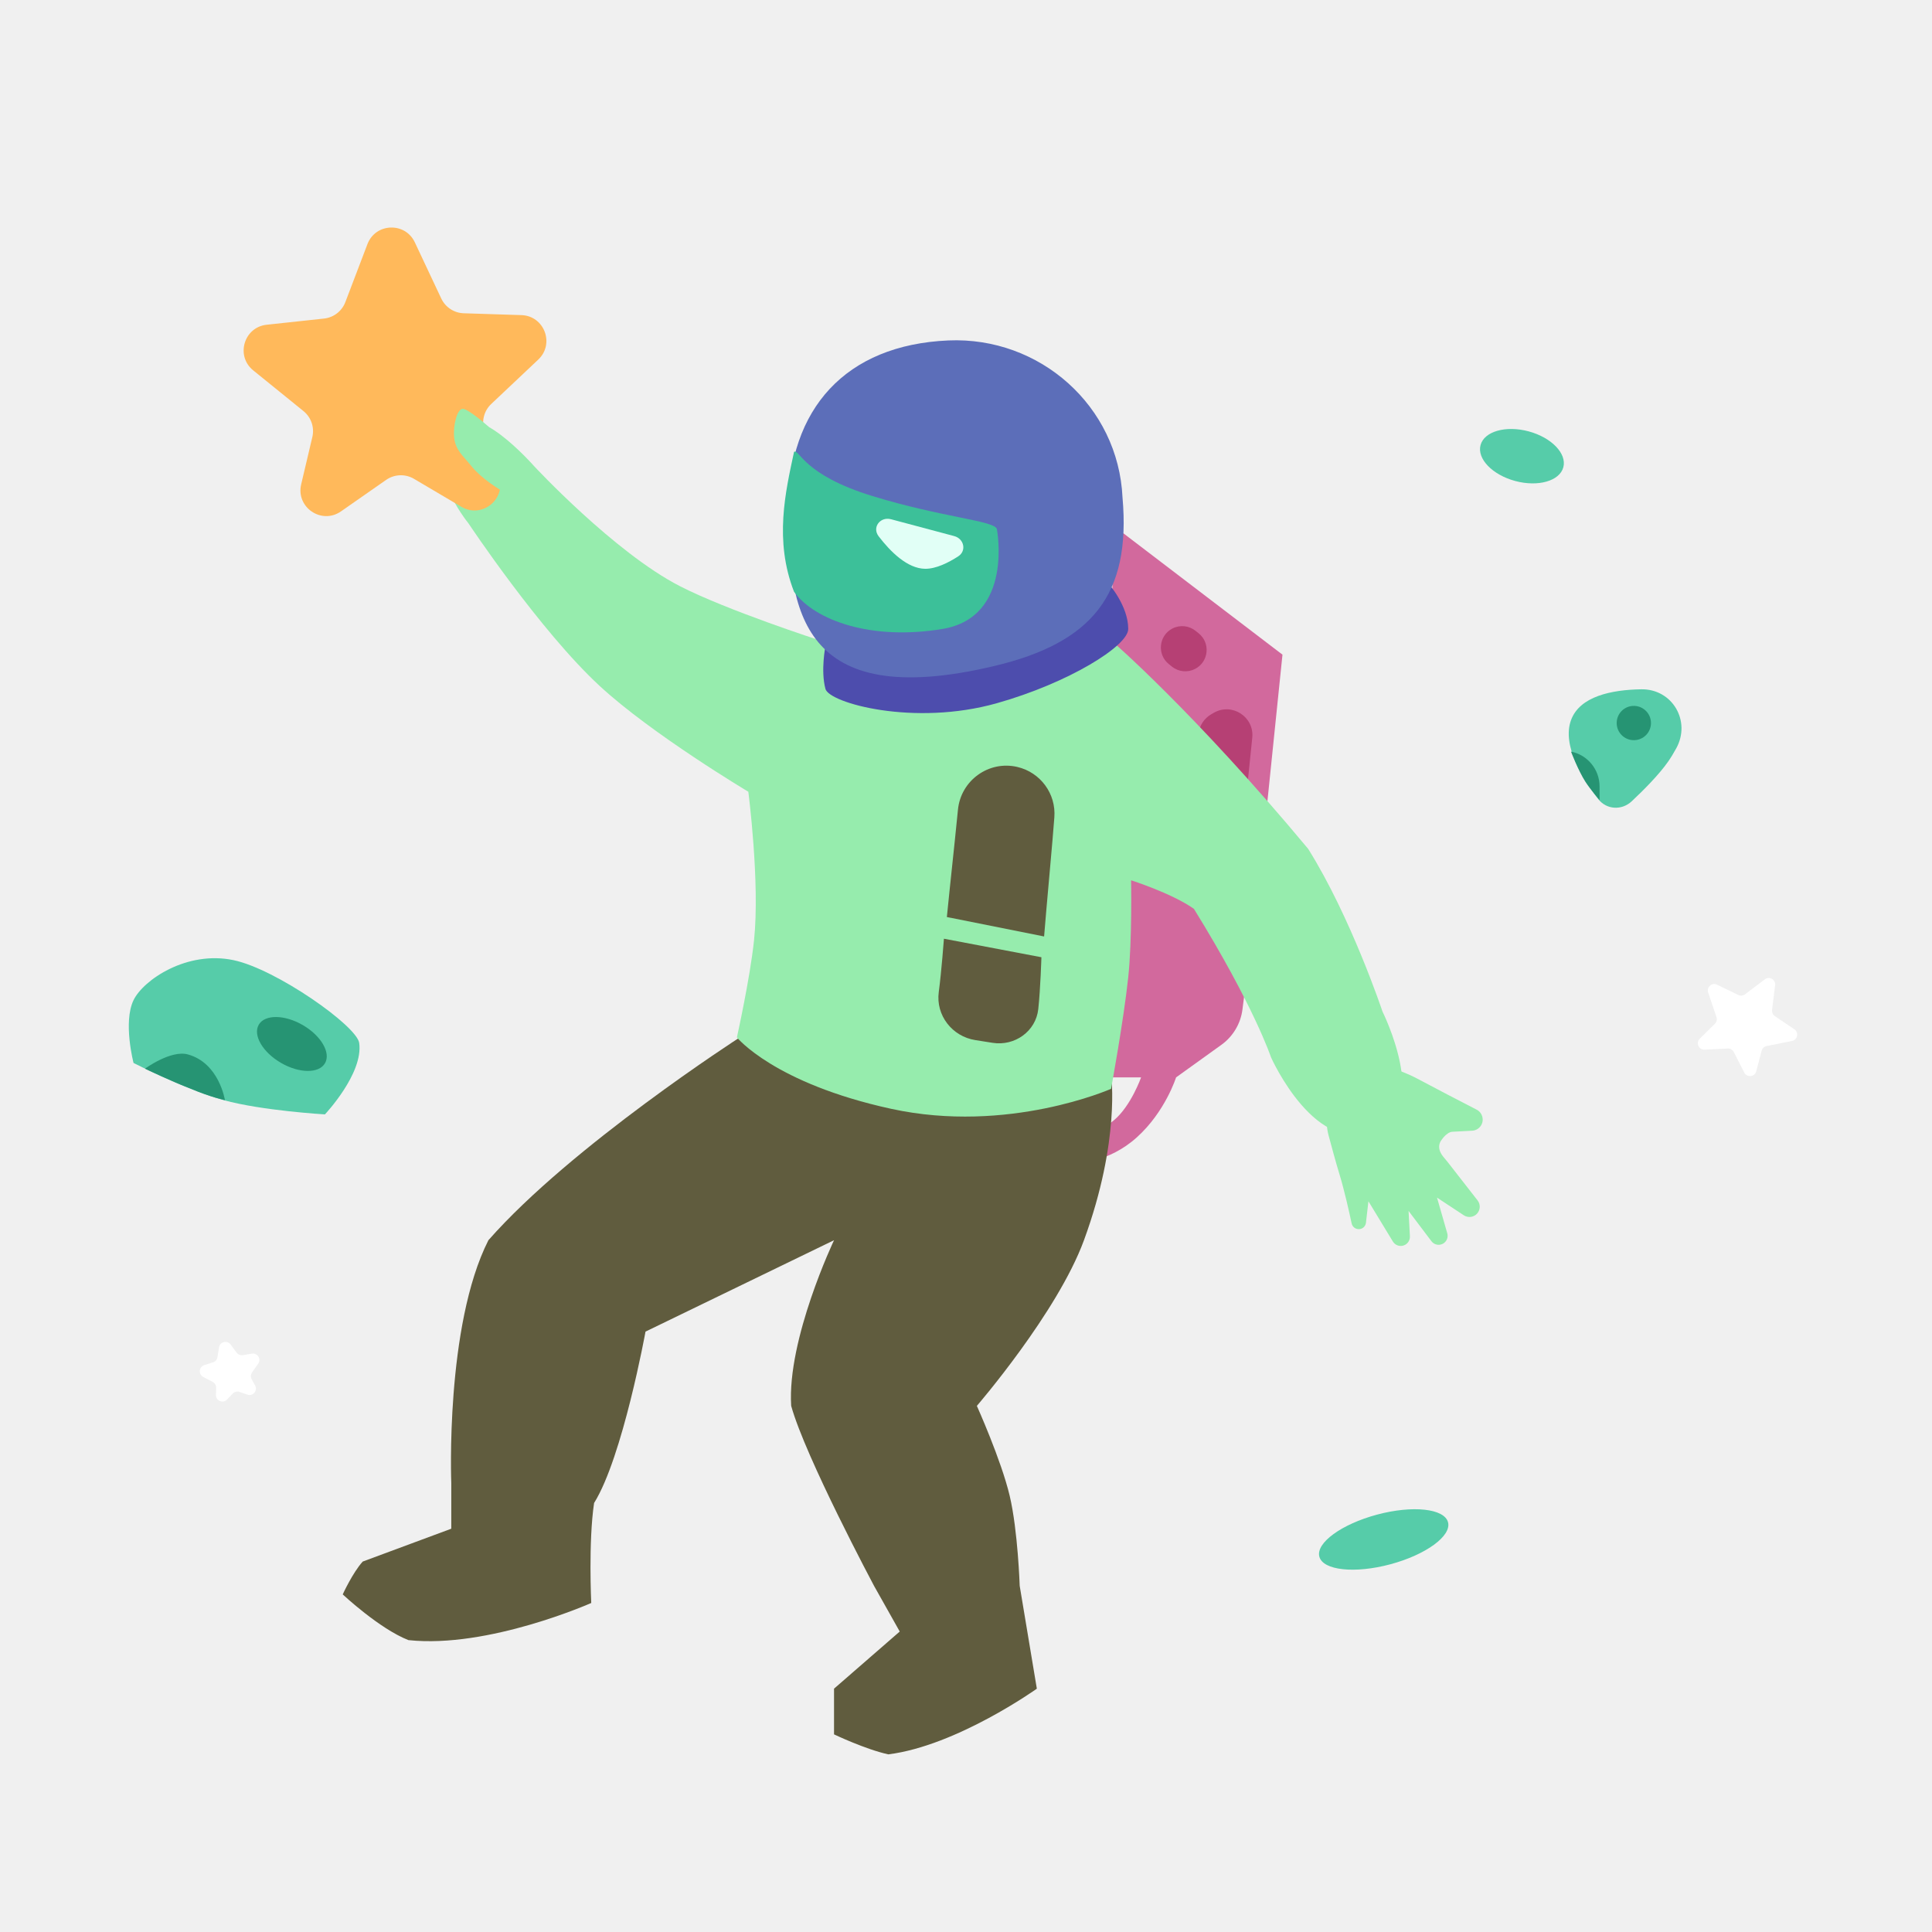
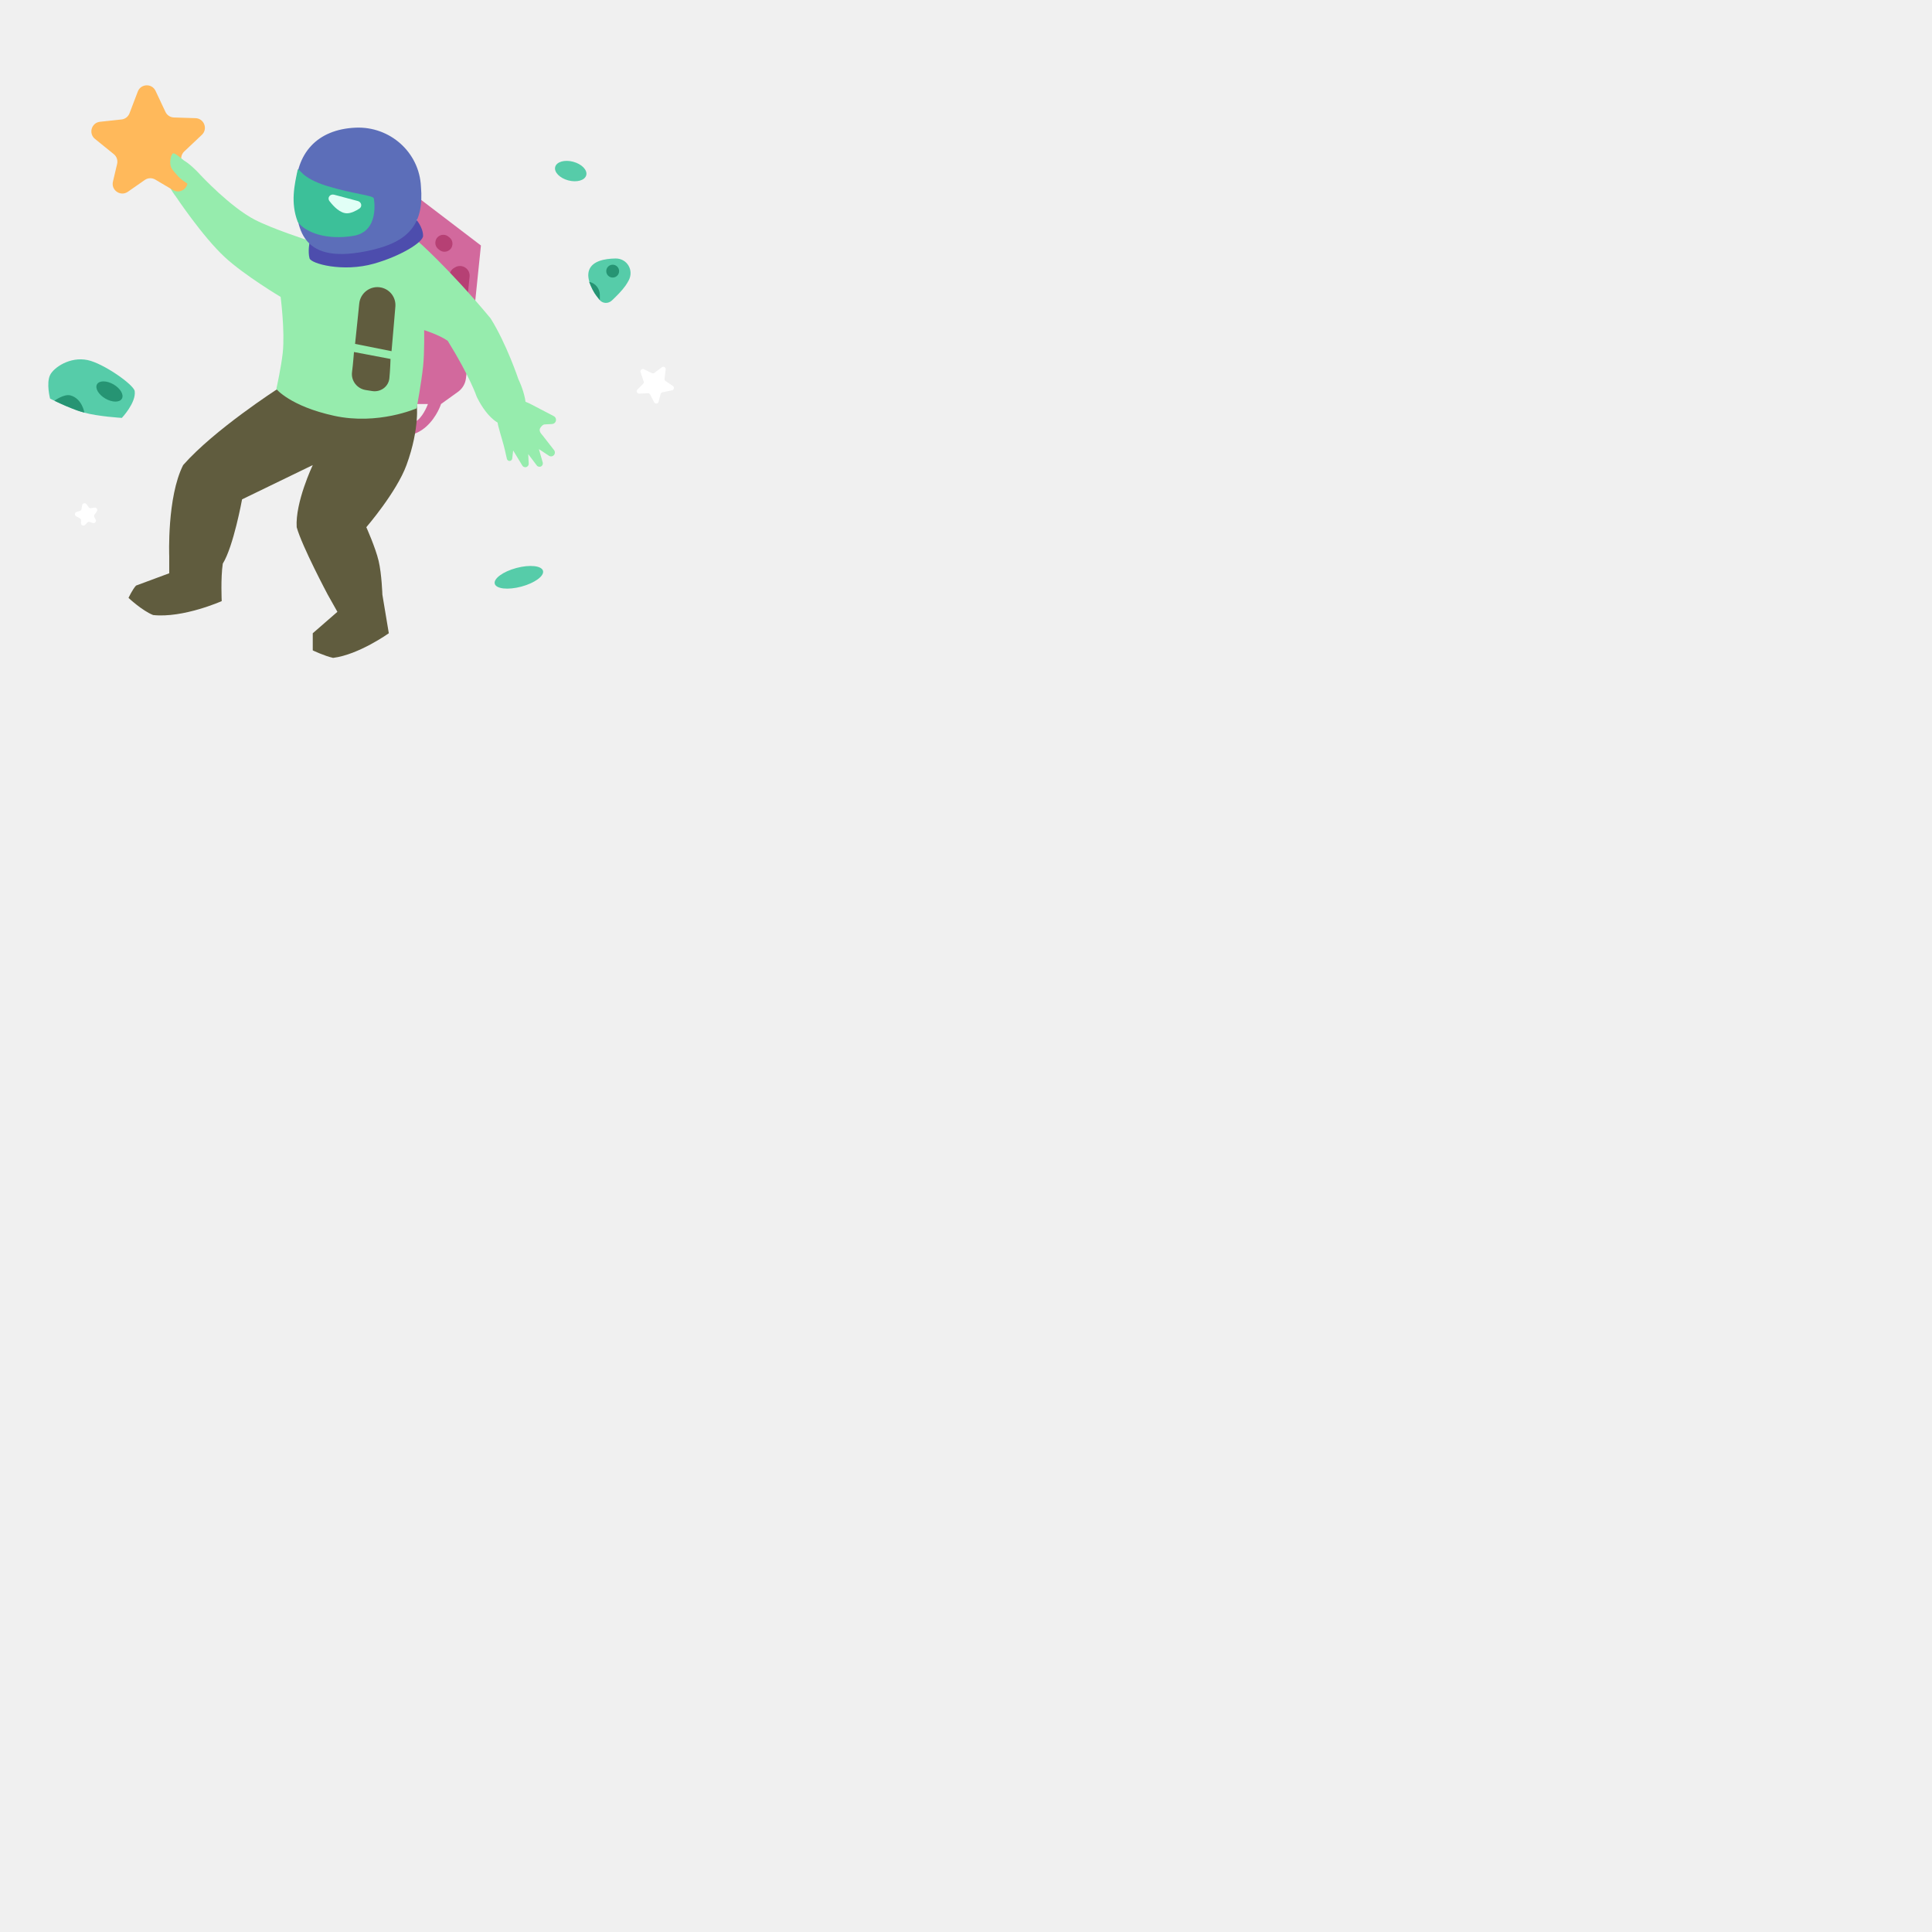
- <svg xmlns="http://www.w3.org/2000/svg" width="150" height="150" viewBox="0 0 150 150" fill="none" style="width: 400px; height: 400px;">
+ <svg xmlns="http://www.w3.org/2000/svg" fill="none" style="width: 400px; height: 400px;">
  <style>
     .astronaut1-man {animation:astronaut1-man 4s infinite;}
     @keyframes astronaut1-man {
         0%{transform: translate3d(0, -8px, 0);}
         50%{transform: translate3d(0, 8px, 0);}
         100%{transform: translate3d(0, -8px, 0);}
     }

     .astronaut1-right-star {animation:astronaut1-right-star 4s 200ms infinite;}
     .astronaut1-left-star {animation:astronaut1-right-star 4s 400ms infinite;}
     .astronaut1-right-spec {animation:astronaut1-right-star 4s 600ms infinite;}
     .astronaut1-left-spec {animation:astronaut1-right-star 4s 800ms infinite;}
     .astronaut1-bottom-spec {animation:astronaut1-right-star 4s 300ms infinite;}
     .astronaut1-right-rock {animation:astronaut1-right-star 4s 1s infinite;}
     .astronaut1-left-rock {animation:astronaut1-right-star 4s 1200ms infinite;}
     @keyframes astronaut1-right-star {
         0%{transform: translate3d(0, 0, 0);}
         50%{transform: translate3d(0, 10px, 0);}
         100%{transform: translate3d(0, 0, 0);}
     }
     
     @media (prefers-reduced-motion: reduce) {
         .astronaut1-man, .astronaut1-right-star, .astronaut1-left-star, .astronaut1-right-spec, .astronaut1-left-spec, .astronaut1-bottom-spec, .astronaut1-right-rock, .astronaut1-left-rock {
             animation: none;
         }
     }
    </style>
  <g class="astronaut1-man" style="animation-duration: 5s;">
    <path class="fillCls8" d="M86.487 40.847L99.571 50.827L97.908 67.016L96.464 78.374C96.324 79.475 95.733 80.469 94.832 81.117L91.31 83.649C91.31 83.649 90.477 86.31 88.261 88.306C86.045 90.302 83.603 90.302 83.603 90.302V88.084C83.603 88.084 85.154 88.097 86.487 86.975C87.819 85.854 88.593 83.649 88.593 83.649H85.378L86.487 40.847Z" fill="#D2699D" stroke-width="2px" />
    <path class="fillCls3" d="M37.92 96.29C44.351 88.971 57.436 80.544 57.436 80.544L86.266 83.427C86.266 83.427 87.004 88.528 84.159 96.29C82.1 101.906 75.843 109.152 75.843 109.152C75.843 109.152 77.738 113.365 78.393 116.138C79.03 118.833 79.169 123.124 79.169 123.124L80.5 131.108C80.5 131.108 74.29 135.543 68.968 136.208C67.189 135.818 64.754 134.656 64.754 134.656V131.108L69.855 126.672L67.859 123.124C67.859 123.124 62.536 113.144 61.427 109.152C61.1 103.974 64.754 96.29 64.754 96.29L50.117 103.386C50.117 103.386 48.343 113.144 46.125 116.693C45.675 119.701 45.904 124.455 45.904 124.455C45.904 124.455 37.92 128.003 31.71 127.338C29.45 126.453 26.609 123.789 26.609 123.789C26.609 123.789 27.379 122.103 28.162 121.239L35.037 118.689V115.14C35.037 115.14 34.553 102.932 37.92 96.29Z" fill="rgba(96,92,62,1)" stroke-width="2px" />
    <path class="fillCls9" d="M93.056 56.932C93.136 56.314 93.499 55.769 94.038 55.457L94.233 55.344C95.646 54.526 97.391 55.654 97.225 57.279L96.275 66.541C96.161 67.653 95.157 68.456 94.047 68.323L93.629 68.272C92.526 68.14 91.742 67.133 91.884 66.031L93.056 56.932Z" fill="#B64074" stroke-width="2px" />
    <path class="fillCls9" d="M93.068 49.175L92.83 48.982C92.318 48.568 91.61 48.496 91.025 48.798C89.962 49.349 89.815 50.812 90.749 51.562L90.988 51.754C91.499 52.165 92.204 52.235 92.787 51.934C93.848 51.385 93.997 49.927 93.068 49.175Z" fill="#B64074" stroke-width="2px" />
    <path class="fillCls2" d="M101.567 65.907C92.696 55.249 86.265 49.718 86.265 49.718H63.644C63.644 49.718 56.431 47.382 52.777 45.504C47.688 42.888 41.467 36.19 41.467 36.19C41.467 36.19 36.589 30.633 35.479 33.528C32.375 35.746 36.366 40.625 36.366 40.625C36.366 40.625 41.907 48.962 46.568 53.266C50.628 57.016 58.1 61.471 58.1 61.471C58.1 61.471 59.015 68.525 58.543 73.004C58.23 75.977 57.212 80.544 57.212 80.544C57.212 80.544 60.096 84.105 69.188 86.088C78.28 88.071 86.264 84.536 86.264 84.536C86.264 84.536 87.234 79.273 87.595 75.887C87.909 72.947 87.817 68.346 87.817 68.346C87.817 68.346 90.988 69.354 92.696 70.564C97.354 78.092 98.684 82.096 98.684 82.096C98.684 82.096 102.235 90.067 106.889 87.64C111.104 86.088 107.336 78.535 107.336 78.535C107.336 78.535 104.895 71.217 101.567 65.907Z" fill="rgba(150,236,173,1)" stroke-width="2px" />
    <path class="fillCls2" d="M106.776 81.977L105.541 79.991L101.765 82.411L102.54 84.245C102.678 84.569 102.772 84.91 102.815 85.259C102.876 85.758 102.962 86.525 103 87.158C103.02 87.487 103.061 87.814 103.145 88.132C103.341 88.869 103.724 90.286 103.99 91.151C104.37 92.383 104.761 94.142 104.941 94.984C105 95.261 105.255 95.452 105.538 95.43C105.806 95.41 106.021 95.202 106.052 94.935L106.244 93.266L108.143 96.392C108.297 96.644 108.59 96.776 108.881 96.723C109.234 96.659 109.484 96.342 109.465 95.984L109.361 94.016L111.137 96.369C111.355 96.657 111.757 96.732 112.063 96.541C112.329 96.376 112.452 96.055 112.366 95.755L111.57 92.984L113.65 94.354C113.986 94.576 114.434 94.512 114.696 94.206C114.941 93.918 114.951 93.497 114.718 93.198L112.377 90.196C112.241 90.021 112.084 89.861 111.959 89.678C111.779 89.414 111.593 88.98 111.89 88.547C112.177 88.128 112.429 87.969 112.583 87.908C112.685 87.868 112.797 87.868 112.906 87.862L114.297 87.788C114.575 87.774 114.829 87.626 114.98 87.391C115.255 86.962 115.101 86.388 114.647 86.154C113.52 85.573 111.501 84.528 110.06 83.758C109.327 83.366 108.613 83.105 108.086 82.943C107.552 82.779 107.071 82.452 106.776 81.977Z" fill="rgba(150,236,173,1)" stroke-width="2px" />
    <path class="fillCls3" d="M73.514 71.199L81.064 72.707C81.064 72.707 81.353 69.204 81.565 66.937C81.662 65.896 81.767 64.619 81.859 63.463C82.003 61.629 80.783 59.97 78.993 59.548C76.767 59.022 74.594 60.595 74.375 62.871C74.293 63.722 74.207 64.579 74.126 65.318C73.874 67.631 73.514 71.199 73.514 71.199Z" fill="rgba(96,92,62,1)" stroke-width="2px" />
    <path class="fillCls3" d="M80.855 74.32L73.286 72.882C73.286 72.882 73.099 75.421 72.885 77.024C72.645 78.829 73.925 80.47 75.723 80.753L77.066 80.965C78.782 81.236 80.423 80.074 80.611 78.347C80.781 76.782 80.855 74.32 80.855 74.32Z" fill="rgba(96,92,62,1)" stroke-width="2px" />
    <path class="fillCls7" d="M87.596 48.831C87.596 47.004 86.044 45.282 86.044 45.282C86.044 45.282 81.186 50.305 76.73 51.492C71.933 52.769 64.088 50.161 64.088 50.161C64.088 50.161 63.705 52.066 64.088 53.488C64.384 54.584 70.965 56.411 77.395 54.597C82.941 53.032 87.596 50.161 87.596 48.831Z" fill="rgba(77,77,173,1)" stroke-width="2px" />
    <path class="fillCls4" d="M87.152 38.629C86.825 31.523 80.731 26.122 73.624 26.432C65.641 26.78 61.205 31.754 61.205 39.516C61.205 47.278 62.092 55.288 77.173 51.714C84.808 49.904 87.818 46.169 87.152 38.629Z" fill="#5C6EB9" stroke-width="2px" />
    <path class="fillCls5" d="M73.183 48.83C78.727 47.906 77.396 41.068 77.396 41.068C77.173 40.417 73.183 40.182 67.749 38.518C62.316 36.855 62.093 34.859 61.65 35.081C60.984 38.186 60.097 41.956 61.65 45.947C63.26 48.165 67.638 49.755 73.183 48.83Z" fill="#3CC099" stroke-width="2px" />
    <path class="fillCls6" d="M74.085 41.622L69.18 40.314C68.337 40.09 67.688 40.946 68.218 41.638C69.134 42.834 70.454 44.151 71.835 44.161C72.675 44.166 73.631 43.69 74.398 43.193C75.06 42.765 74.847 41.825 74.085 41.622Z" fill="#E1FFF6" stroke-width="2px" />
    <path class="fillCls1" d="M28.528 18.954C29.156 17.305 31.456 17.218 32.207 18.815L34.258 23.174C34.578 23.855 35.252 24.298 36.004 24.322L40.482 24.465C42.26 24.521 43.085 26.697 41.791 27.918L38.139 31.365C37.58 31.892 37.373 32.693 37.605 33.425L38.747 37.023C39.302 38.773 37.405 40.283 35.824 39.35L32.142 37.177C31.468 36.779 30.623 36.811 29.981 37.258L26.474 39.704C24.968 40.754 22.962 39.391 23.383 37.605L24.25 33.931C24.427 33.183 24.159 32.401 23.562 31.917L19.66 28.756C18.277 27.636 18.935 25.404 20.704 25.213L25.159 24.733C25.906 24.652 26.545 24.159 26.813 23.456L28.528 18.954Z" fill="#FFB95B" stroke-width="2px" />
    <path class="fillCls2" d="M35.925 31.742C36.369 31.742 37.921 33.117 37.921 33.117L41.691 39.504C41.691 39.504 38.075 38.035 36.59 36.177C35.96 35.388 35.361 34.964 35.26 33.959C35.169 33.06 35.481 31.742 35.925 31.742Z" fill="rgba(150,236,173,1)" stroke-width="2px" />
  </g>
  <path class="astronaut1-right-star fill1" d="M137.023 76.034C137.375 75.767 137.875 76.056 137.821 76.494L137.581 78.414C137.558 78.6 137.642 78.785 137.798 78.89L139.314 79.913C139.682 80.162 139.568 80.731 139.133 80.818L137.158 81.215C136.97 81.252 136.821 81.393 136.772 81.578L136.355 83.173C136.239 83.618 135.636 83.683 135.427 83.275L134.609 81.678C134.519 81.503 134.335 81.397 134.139 81.407L132.348 81.497C131.889 81.52 131.644 80.965 131.971 80.642L133.144 79.484C133.28 79.349 133.328 79.149 133.266 78.968L132.622 77.059C132.48 76.638 132.916 76.255 133.315 76.45L134.959 77.251C135.129 77.334 135.33 77.314 135.48 77.201L137.023 76.034Z" fill="#fff" stroke-width="2px" style="animation-duration: 5s;" />
  <path class="astronaut1-left-star fill1" d="M17.008 104.603C17.08 104.167 17.641 104.031 17.904 104.387L18.37 105.017C18.482 105.168 18.669 105.244 18.855 105.213L19.555 105.095C19.993 105.021 20.302 105.512 20.047 105.875L19.57 106.555C19.46 106.712 19.449 106.917 19.541 107.084L19.807 107.566C20.03 107.967 19.638 108.431 19.205 108.279L18.598 108.067C18.413 108.002 18.206 108.052 18.071 108.195L17.628 108.66C17.312 108.993 16.752 108.759 16.766 108.3L16.783 107.751C16.789 107.56 16.685 107.382 16.516 107.293L15.78 106.906C15.388 106.699 15.439 106.121 15.862 105.987L16.539 105.772C16.718 105.715 16.851 105.562 16.881 105.376L17.008 104.603Z" fill="#fff" stroke-width="2px" style="animation-duration: 5s;" />
  <g class="astronaut1-right-rock" style="animation-duration: 5s;">
    <path class="fillCls10" d="M121.972 55.915C121.259 57.878 122.872 60.468 124.093 62.045C124.734 62.873 125.917 62.932 126.681 62.216C127.615 61.34 128.804 60.146 129.513 59.13C129.73 58.819 129.943 58.466 130.147 58.094C131.306 55.977 129.838 53.477 127.425 53.517C125.113 53.555 122.647 54.06 121.972 55.915Z" fill="#56CCA9" stroke-width="2px" />
    <path class="fillCls11" d="M124.19 61.059V62.124C124.19 62.124 123.464 61.281 123.082 60.683C122.539 59.834 121.973 58.354 121.973 58.354C123.262 58.612 124.19 59.744 124.19 61.059Z" fill="#269473" stroke-width="2px" />
    <circle class="fillCls11" cx="126.85" cy="56.136" r="1.331" fill="#269473" stroke-width="2px" />
  </g>
  <ellipse class="astronaut1-right-spec fill10" cx="118.163" cy="35.418" rx="3.327" ry="1.996" transform="rotate(15 118.163 35.4177)" fill="#56CCA9" style="animation-duration: 5s;" />
  <ellipse class="astronaut1-bottom-spec fill10" cx="107.429" cy="119.523" rx="5.171" ry="1.996" transform="rotate(-15 107.429 119.523)" fill="#56CCA9" style="animation-duration: 5s;" />
  <g class="astronaut1-left-rock fill1" style="animation-duration: 5s;">
    <path class="fillCls10" d="M10.369 77.65C9.539 79.366 10.369 82.529 10.369 82.529C10.369 82.529 14.509 84.628 17.355 85.412C20.348 86.237 25.227 86.521 25.227 86.521C25.227 86.521 28.22 83.356 27.889 80.977C27.703 79.647 21.436 75.24 18.131 74.546C14.486 73.78 11.119 76.098 10.369 77.65Z" fill="#56CCA9" stroke-width="2px" />
    <path class="fillCls11" d="M14.581 81.864C13.259 81.504 11.254 82.973 11.254 82.973C11.254 82.973 13.387 83.993 14.802 84.525C16.355 85.191 17.463 85.412 17.463 85.412C17.463 85.412 17.02 82.53 14.581 81.864Z" fill="#269473" stroke-width="2px" />
    <ellipse class="fillCls11" cx="22.661" cy="81.054" rx="2.974" ry="1.694" transform="rotate(30.2019 22.6611 81.0543)" fill="#269473" />
  </g>
</svg>
